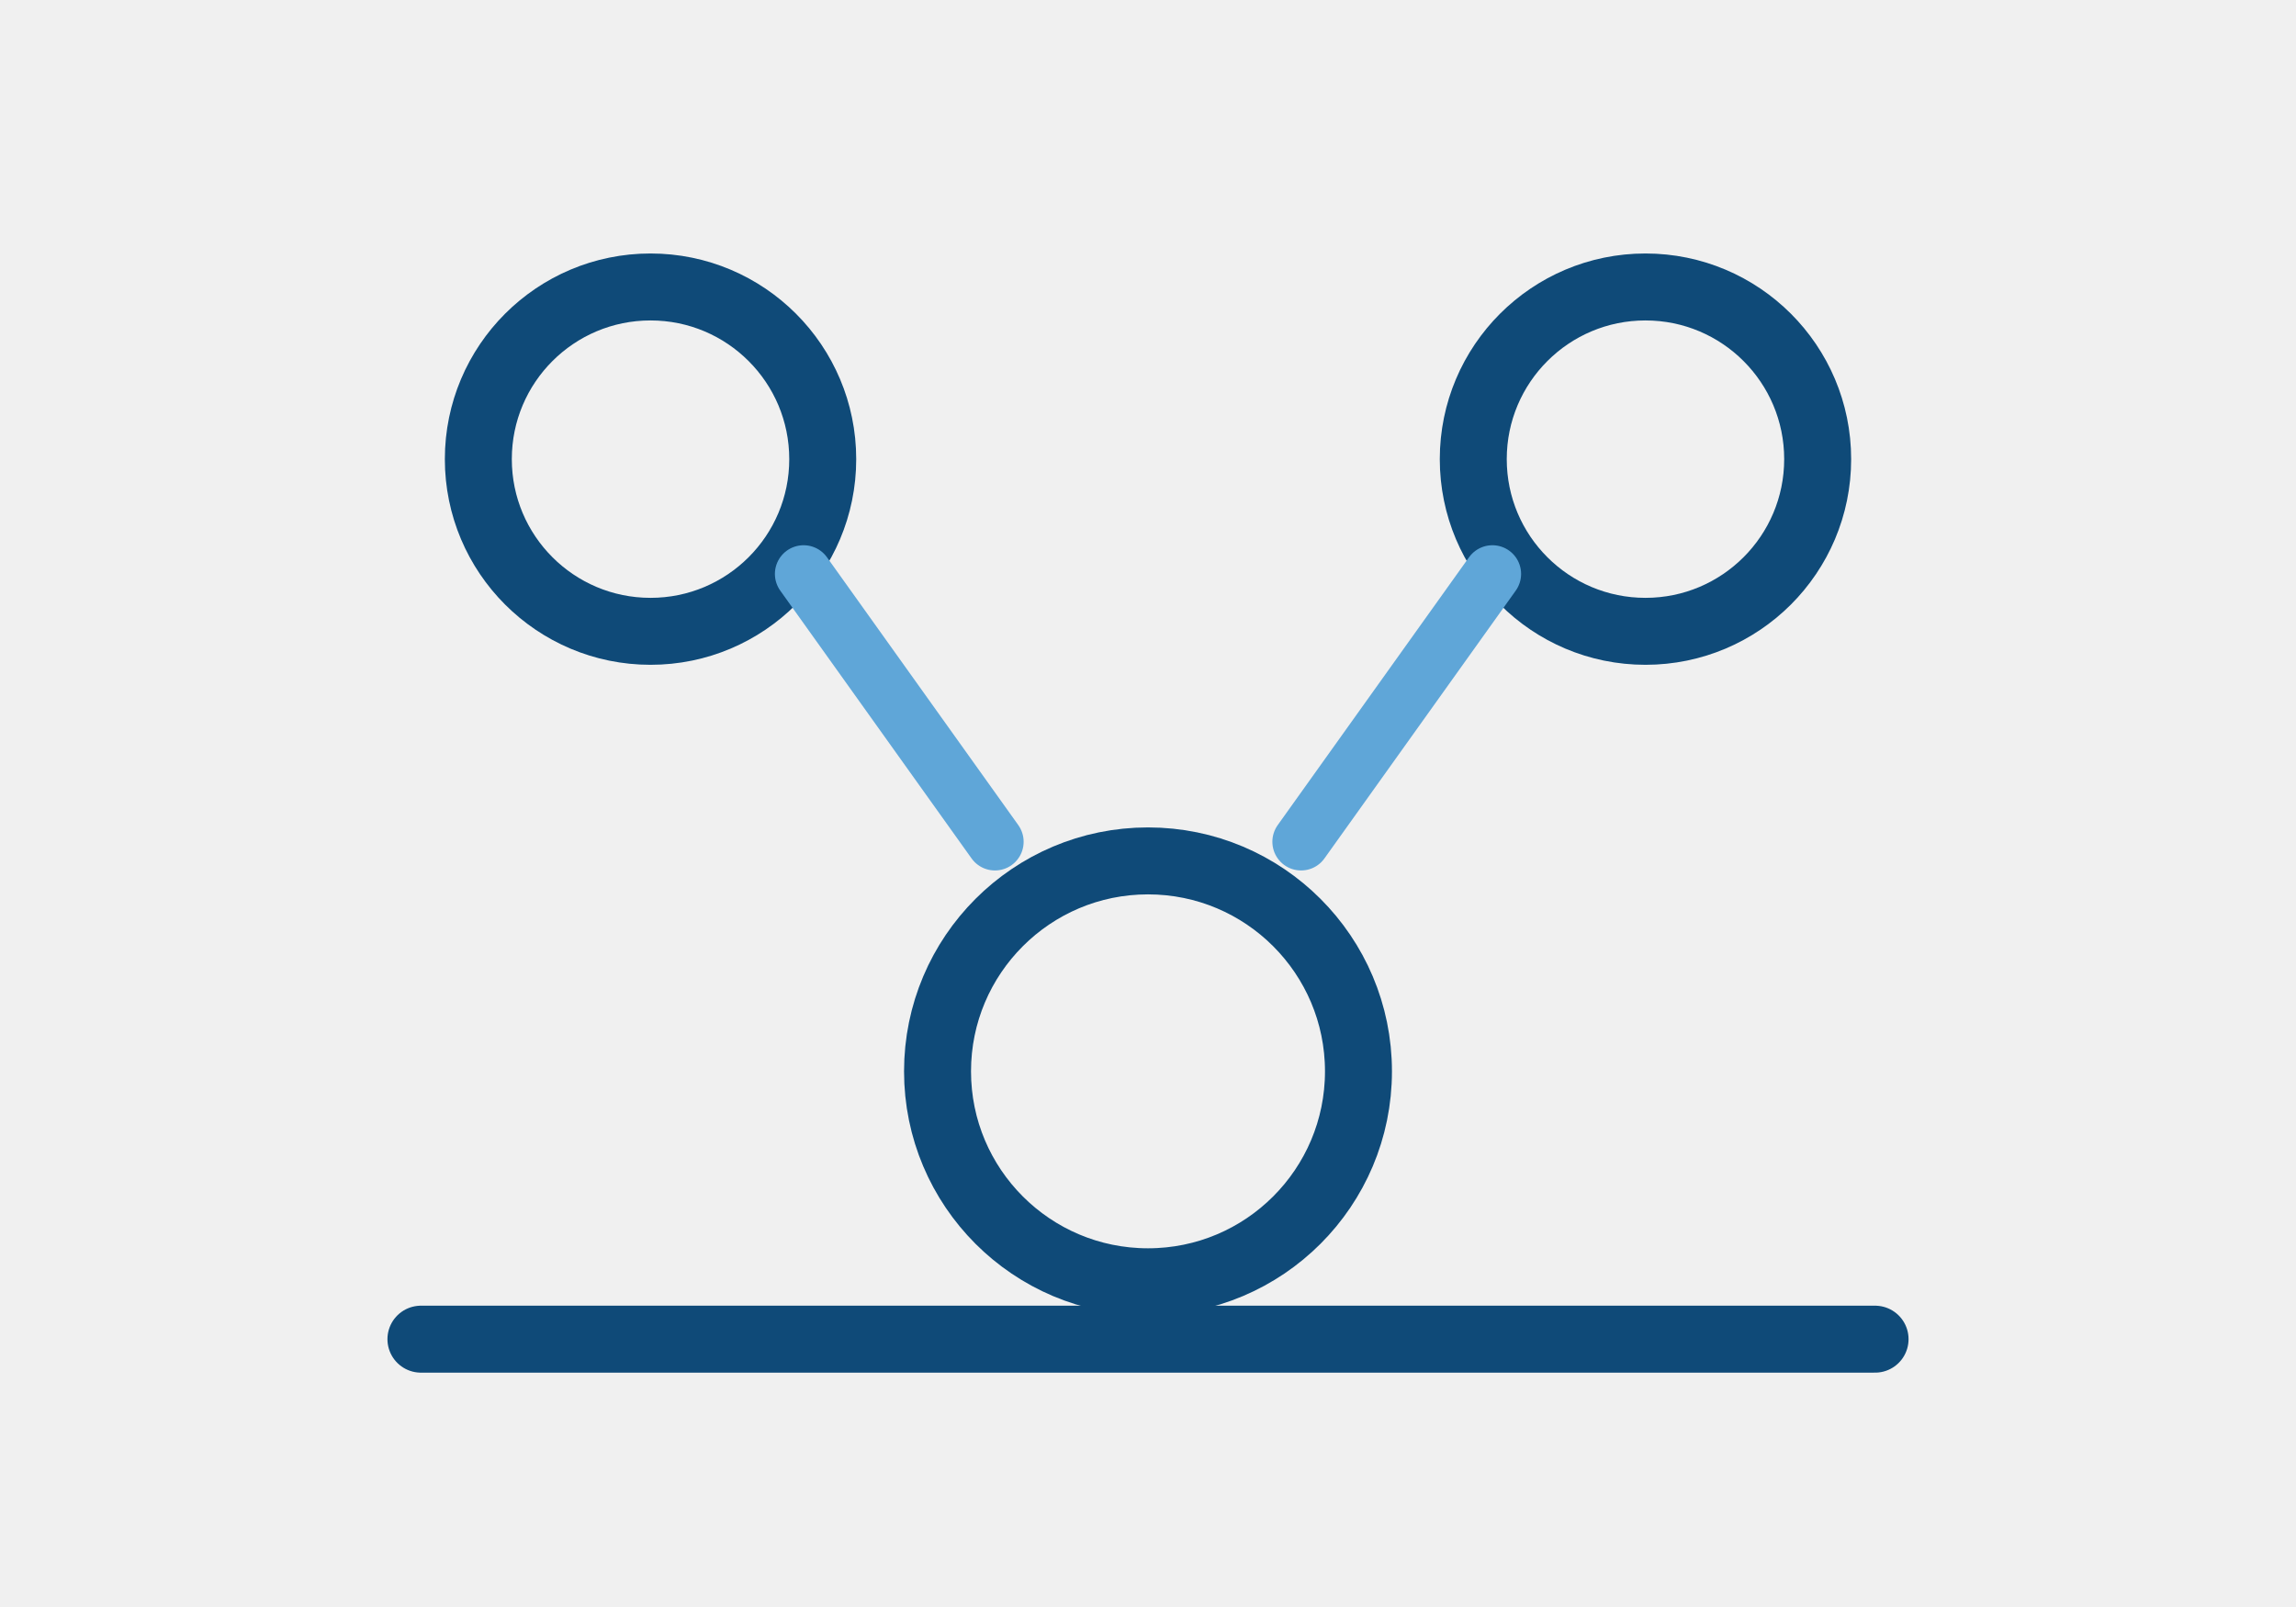
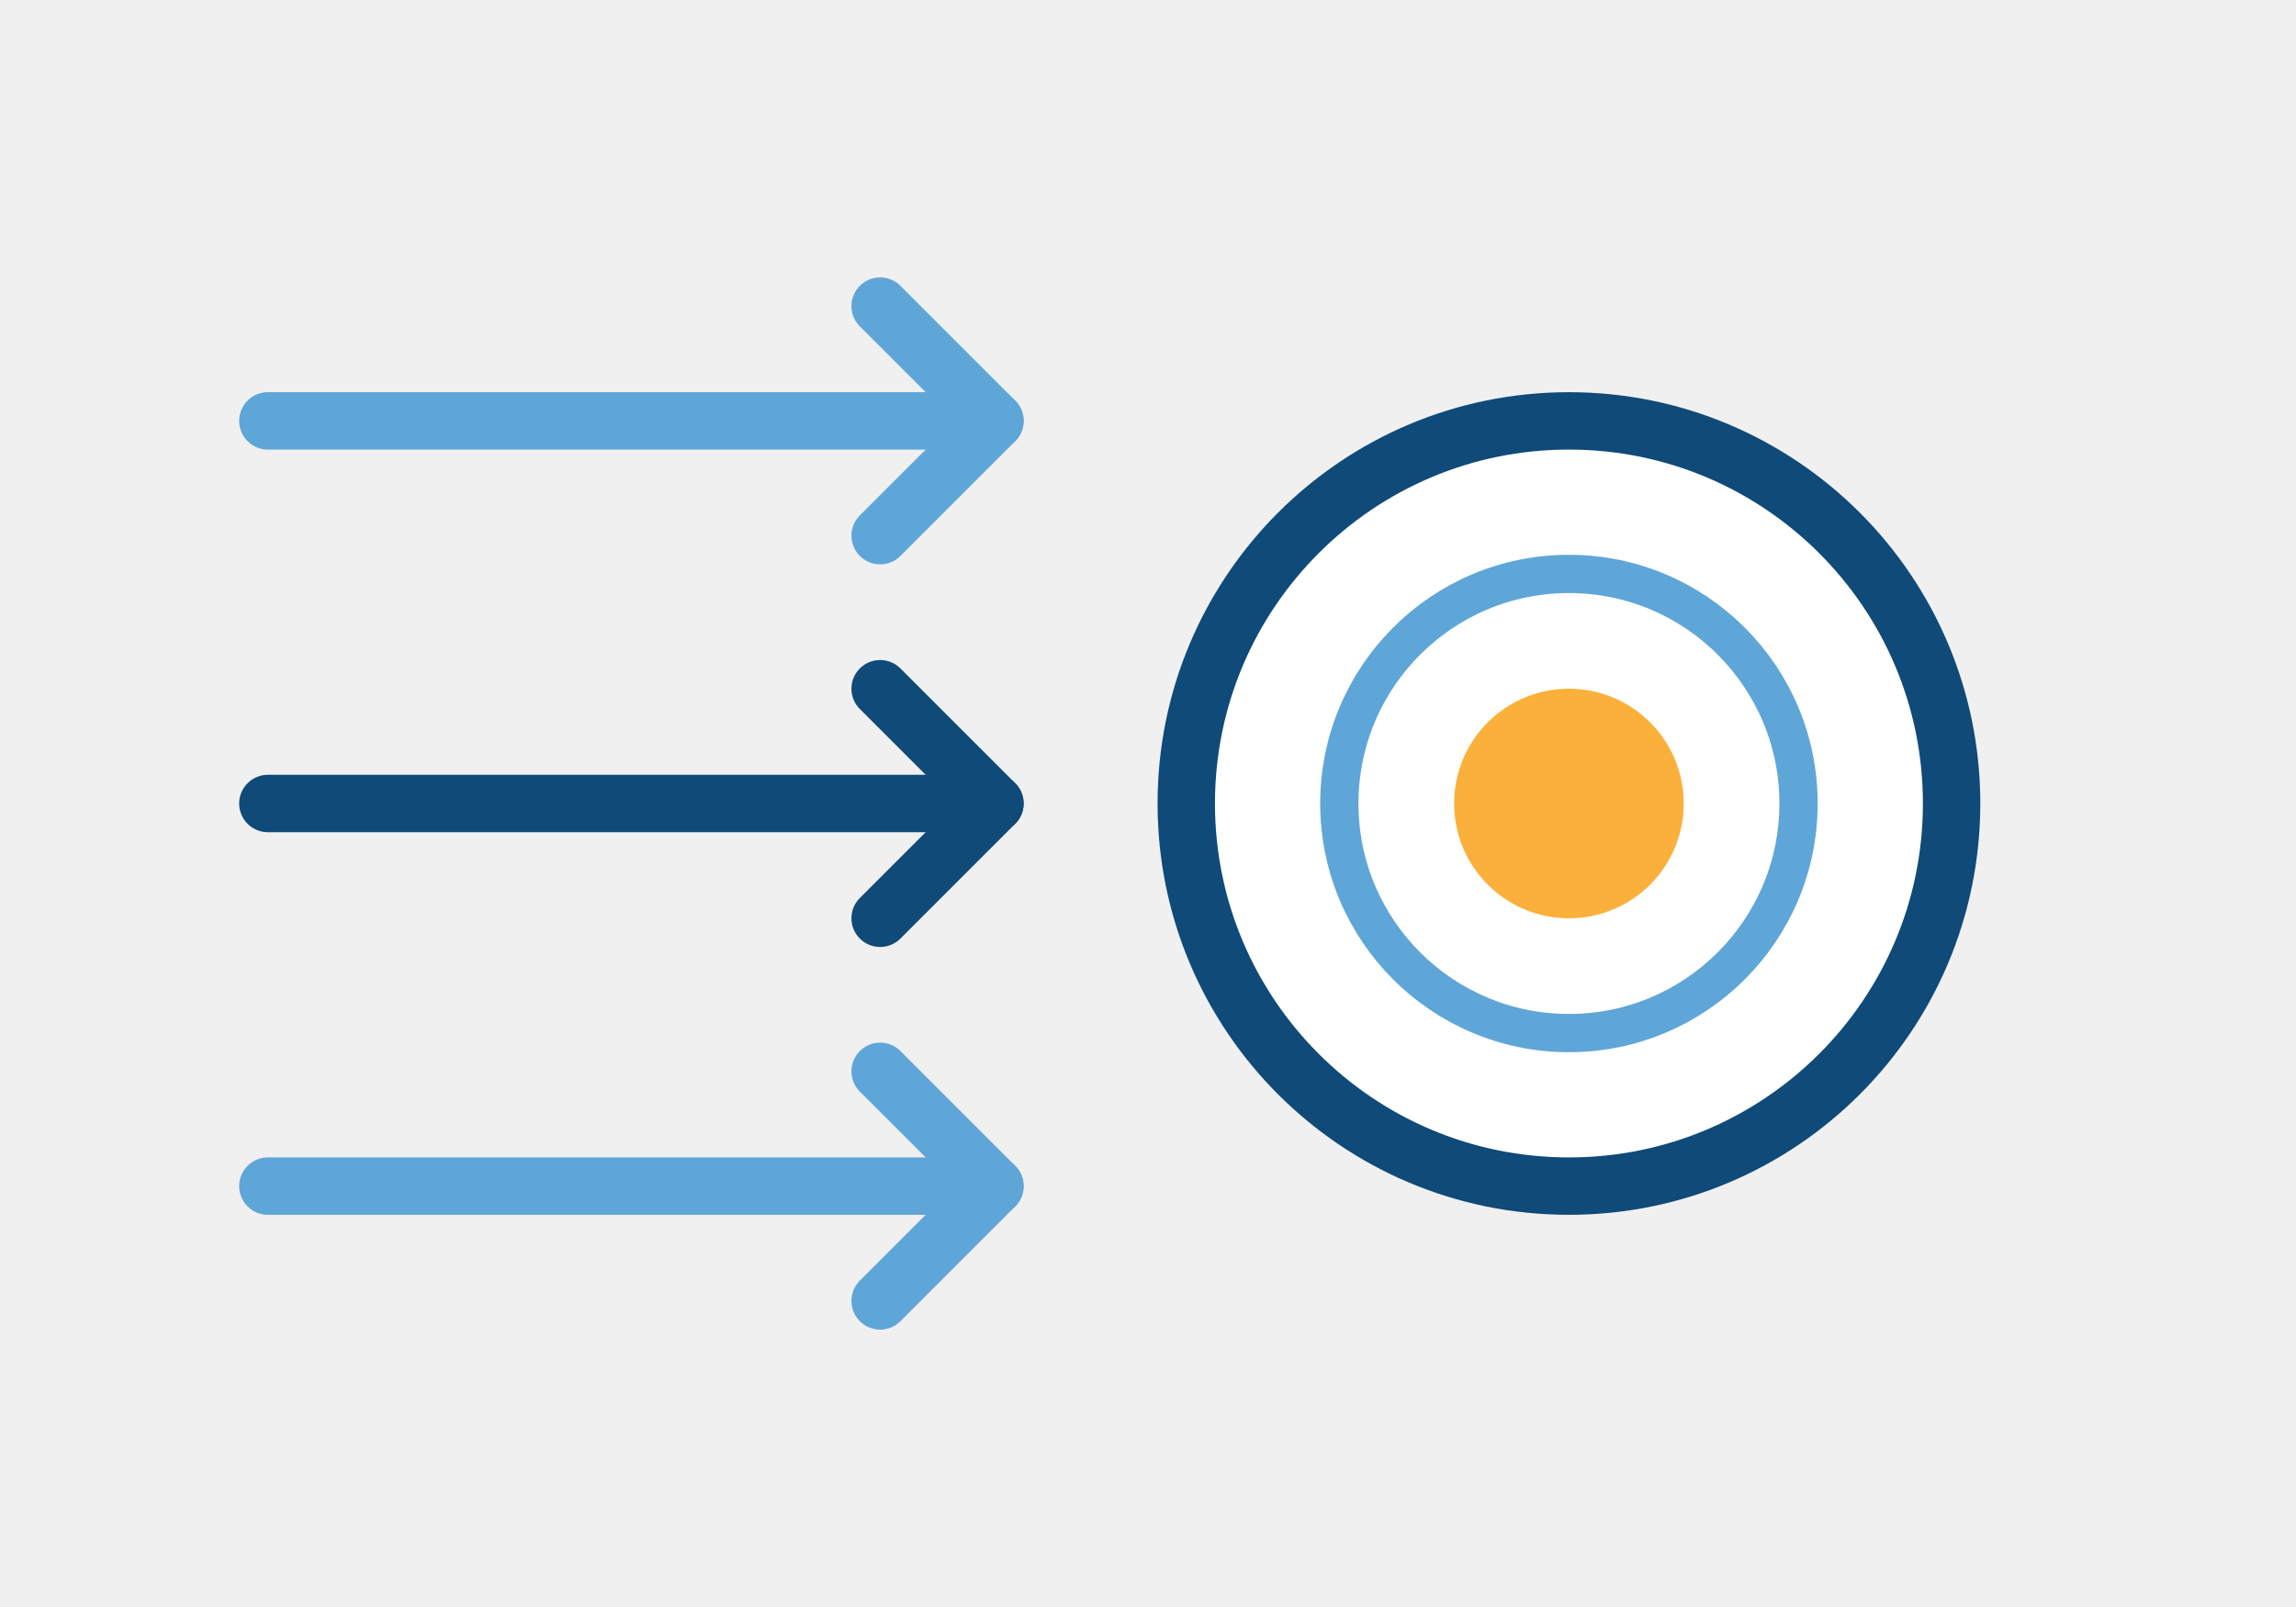
<svg xmlns="http://www.w3.org/2000/svg" width="120" height="84" viewBox="0 0 120 84" fill="none">
-   <circle cx="34" cy="24" r="9" stroke="#0F4A78" stroke-width="3.5" />
-   <circle cx="86" cy="24" r="9" stroke="#0F4A78" stroke-width="3.5" />
-   <circle cx="60" cy="56" r="11" stroke="#0F4A78" stroke-width="3.5" />
-   <path d="M42 30L52 44M78 30L68 44" stroke="#5FA6D8" stroke-width="3" stroke-linecap="round" />
-   <path d="M22 70H98" stroke="#0F4A78" stroke-width="3.5" stroke-linecap="round" />
+   <path d="M14 22L52 22" stroke="#5FA6D8" stroke-width="3" stroke-linecap="round" />
+   <path d="M46 16L52 22L46 28" stroke="#5FA6D8" stroke-width="3" stroke-linecap="round" stroke-linejoin="round" />
+   <path d="M14 42L52 42" stroke="#0F4A78" stroke-width="3" stroke-linecap="round" />
+   <path d="M46 36L52 42L46 48" stroke="#0F4A78" stroke-width="3" stroke-linecap="round" stroke-linejoin="round" />
+   <path d="M14 62L52 62" stroke="#5FA6D8" stroke-width="3" stroke-linecap="round" />
+   <path d="M46 56L52 62L46 68" stroke="#5FA6D8" stroke-width="3" stroke-linecap="round" stroke-linejoin="round" />
+   <circle cx="82" cy="42" r="20" fill="#ffffff" stroke="#0F4A78" stroke-width="3" />
+   <circle cx="82" cy="42" r="12" stroke="#5FA6D8" stroke-width="2" />
+   <circle cx="82" cy="42" r="6" fill="#fbb03b" />
</svg>
